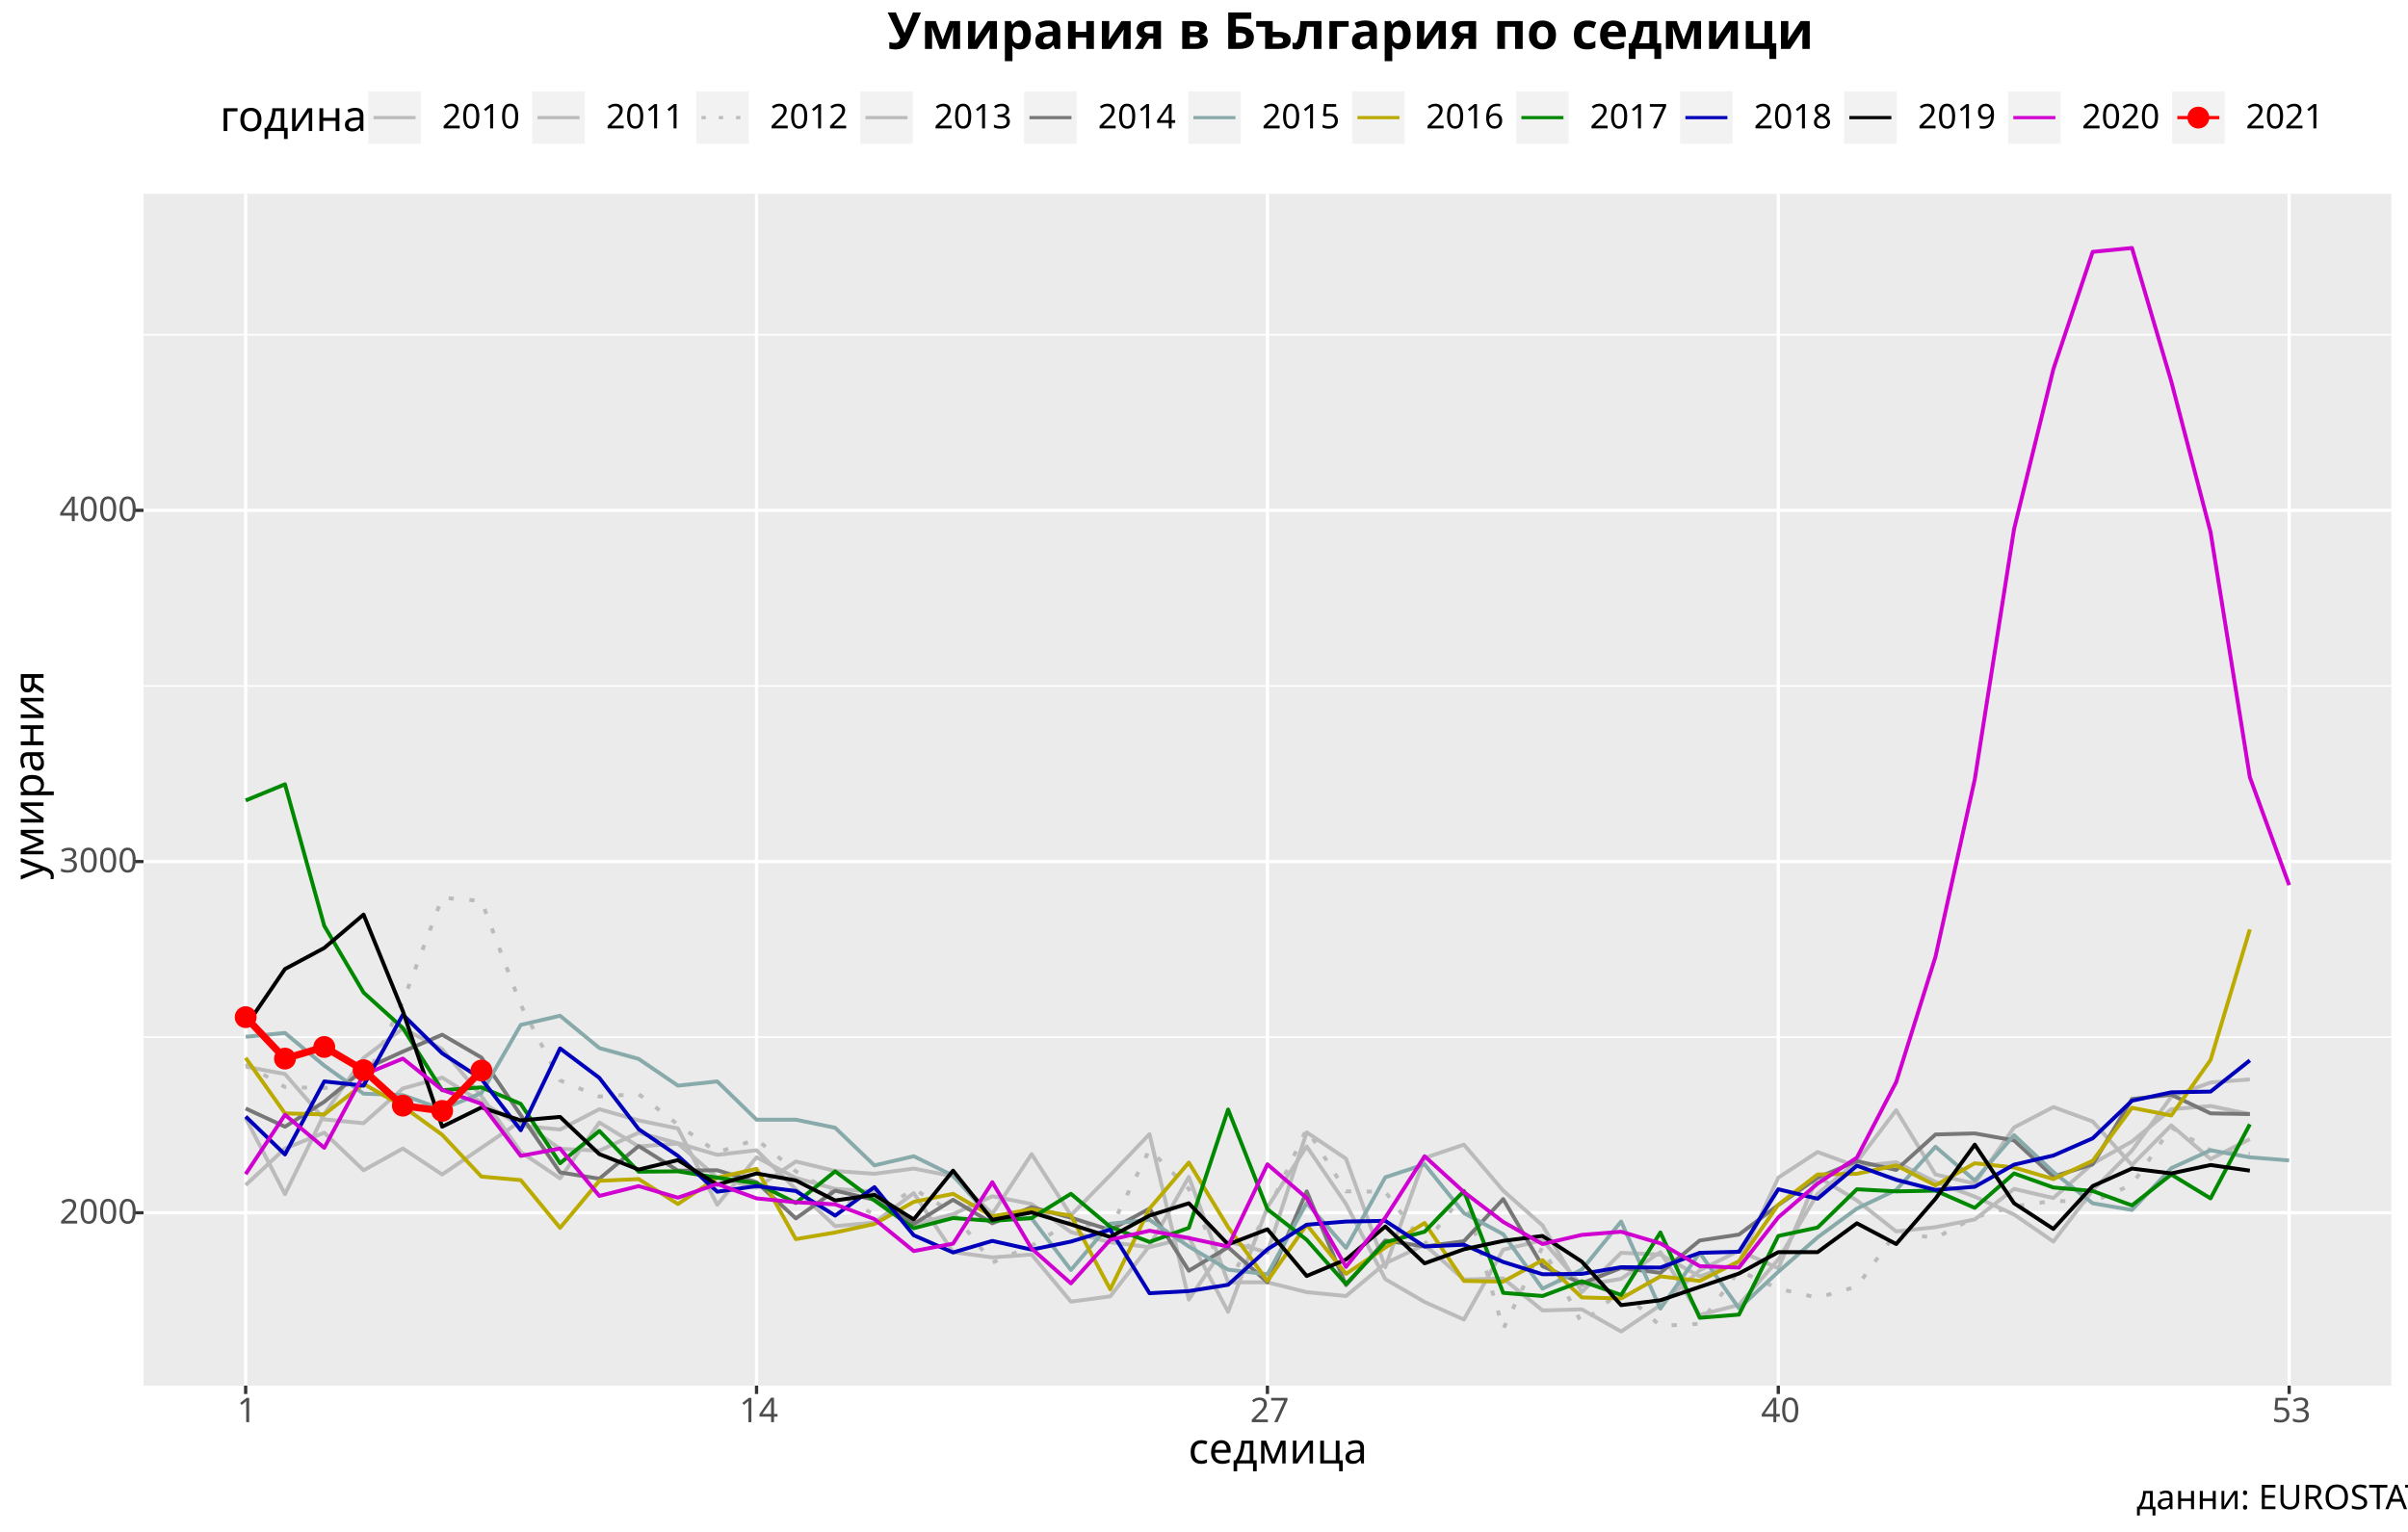
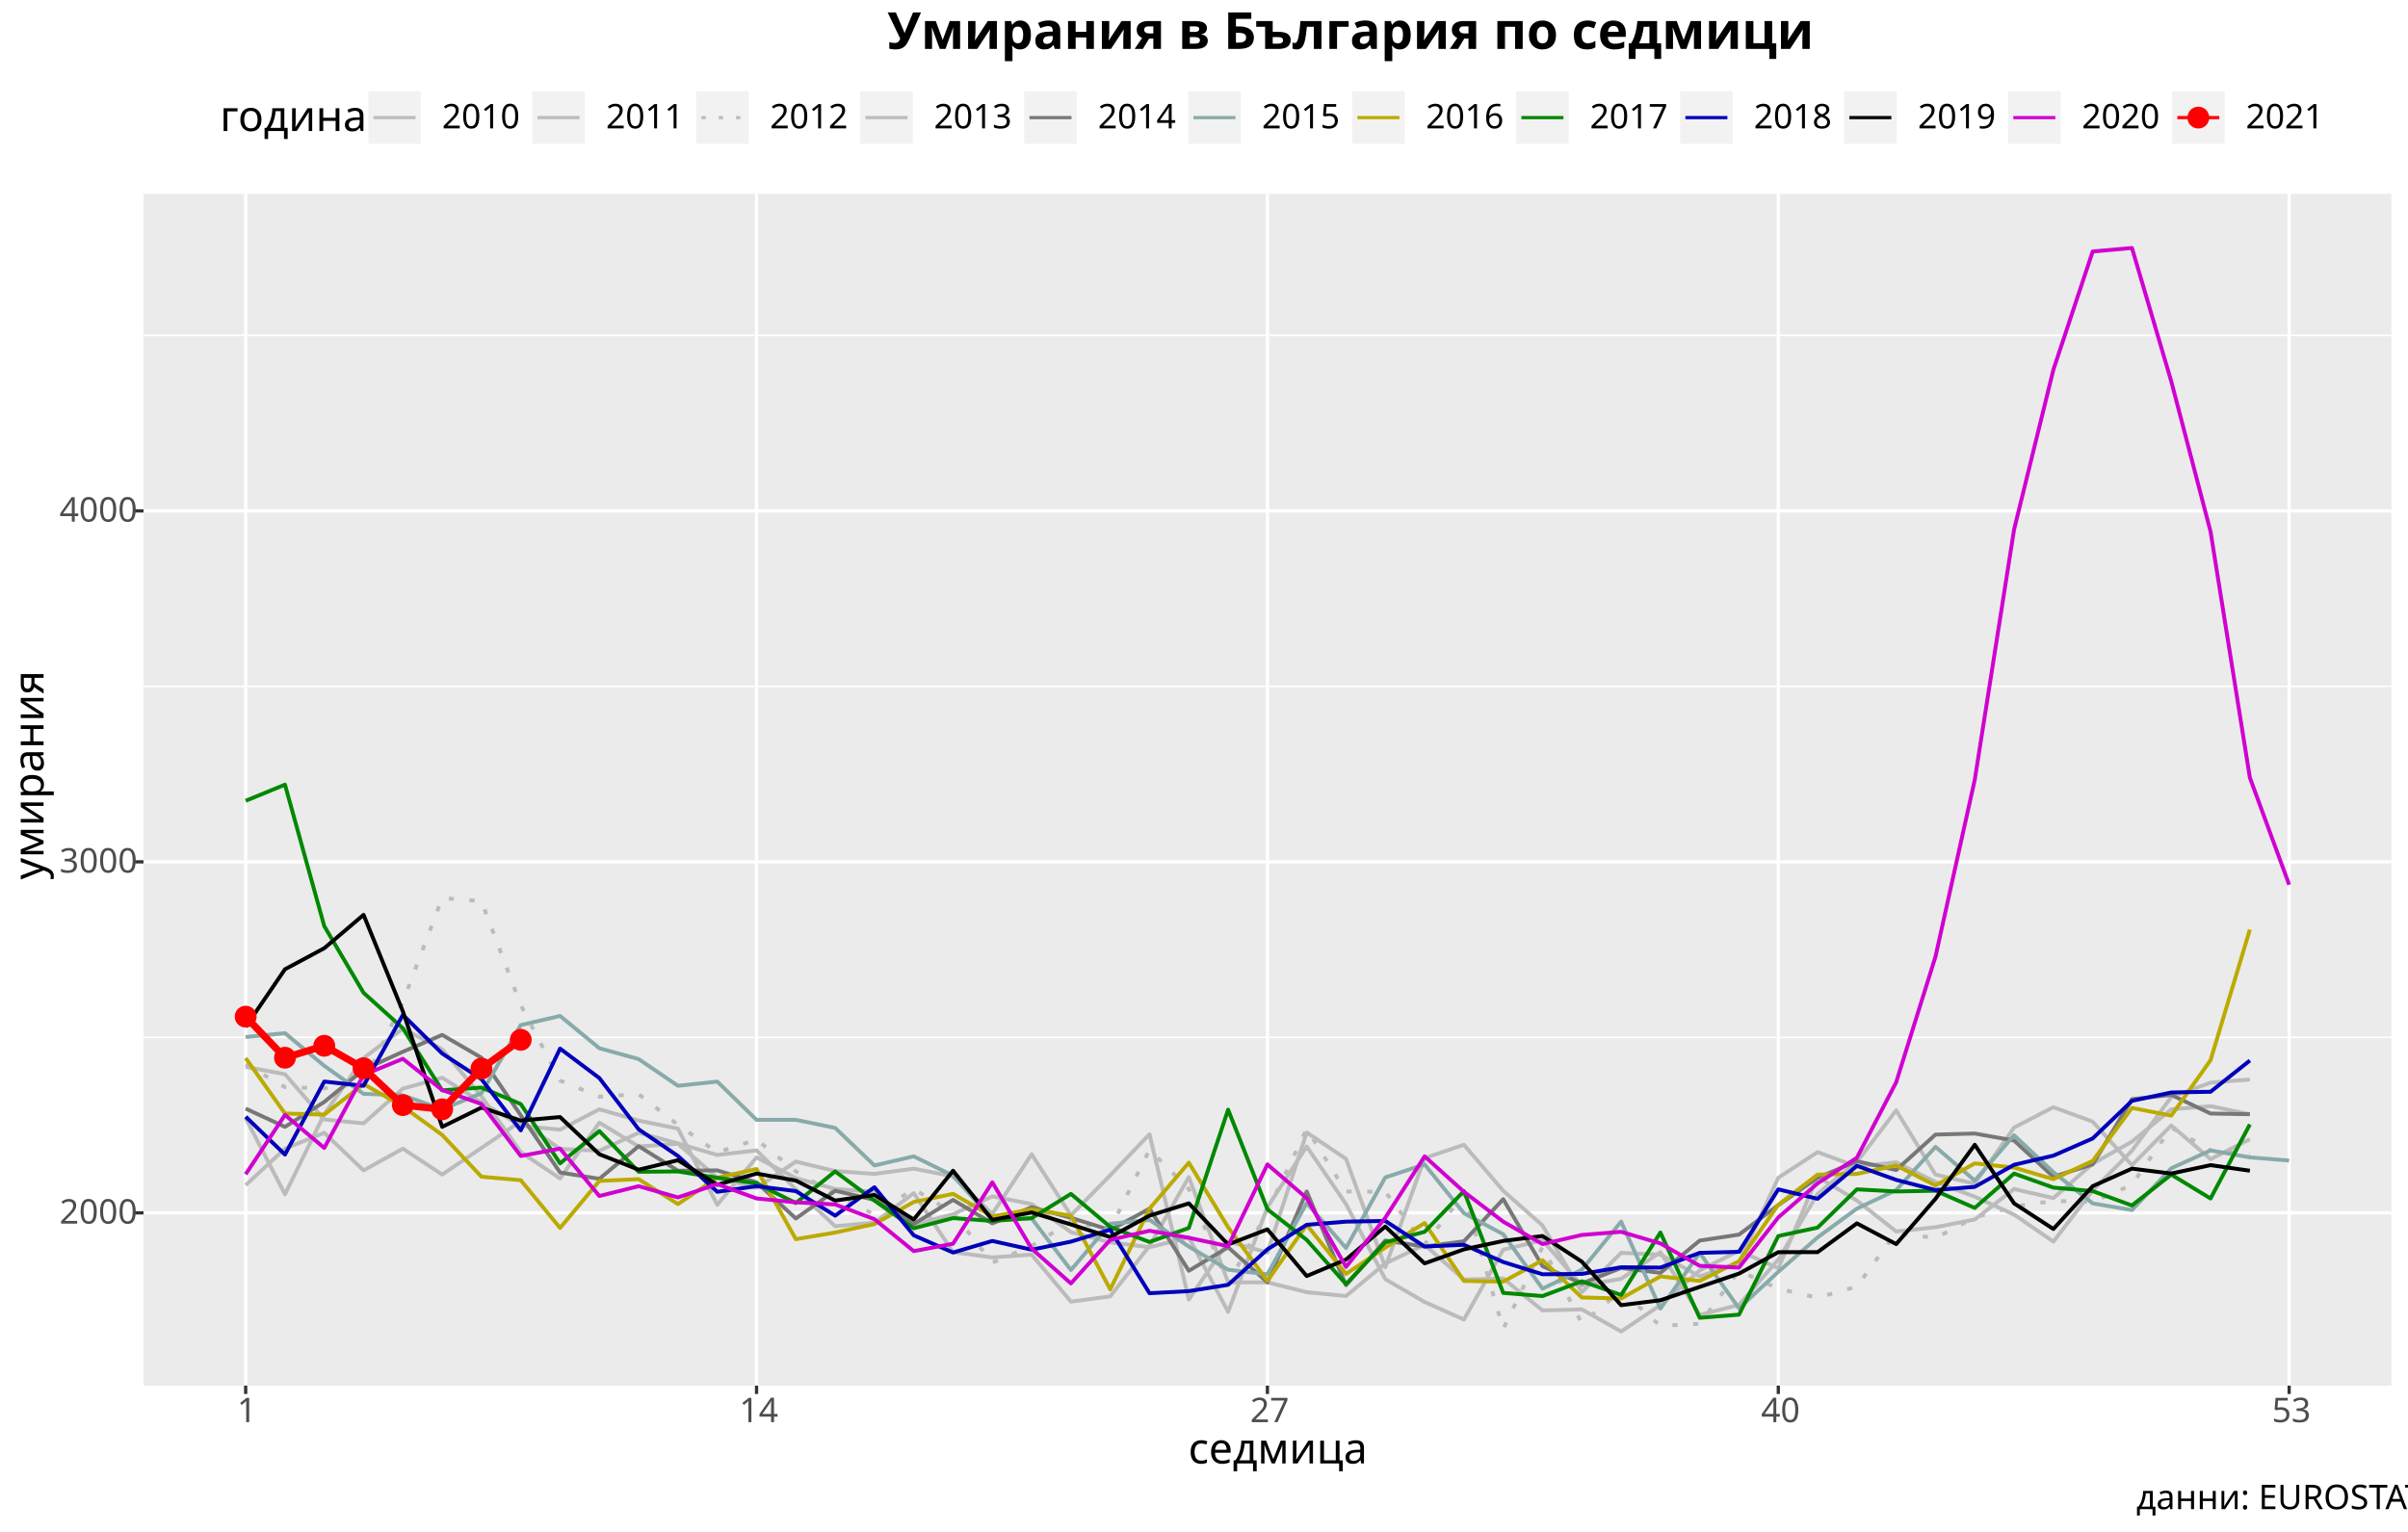
<svg xmlns="http://www.w3.org/2000/svg" viewBox="0 0 792.00 504.00">
  <defs>
    <style type="text/css">
    line, polyline, polygon, path, rect, circle {
      fill: none;
      stroke: #000000;
      stroke-linecap: round;
      stroke-linejoin: round;
      stroke-miterlimit: 10.00;
    }
  </style>
  </defs>
  <rect width="100%" height="100%" style="stroke: none; fill: #FFFFFF;" />
  <rect x="0.00" y="0.00" width="792.00" height="504.00" style="stroke-width: 1.07; stroke: #FFFFFF; fill: #FFFFFF;" />
  <defs>
    <clipPath id="cpNDcuMjB8Nzg2LjUyfDQ1NS44OHw2My43Nw==">
      <rect x="47.20" y="63.77" width="739.32" height="392.12" />
    </clipPath>
  </defs>
  <rect x="47.20" y="63.77" width="739.32" height="392.12" style="stroke-width: 1.07; stroke: none; fill: #EBEBEB;" clip-path="url(#cpNDcuMjB8Nzg2LjUyfDQ1NS44OHw2My43Nw==)" />
-   <polyline points="47.20,341.23 786.52,341.23 " style="stroke-width: 0.53; stroke: #FFFFFF; stroke-linecap: butt;" clip-path="url(#cpNDcuMjB8Nzg2LjUyfDQ1NS44OHw2My43Nw==)" />
-   <polyline points="47.20,225.68 786.52,225.68 " style="stroke-width: 0.53; stroke: #FFFFFF; stroke-linecap: butt;" clip-path="url(#cpNDcuMjB8Nzg2LjUyfDQ1NS44OHw2My43Nw==)" />
-   <polyline points="47.20,110.13 786.52,110.13 " style="stroke-width: 0.53; stroke: #FFFFFF; stroke-linecap: butt;" clip-path="url(#cpNDcuMjB8Nzg2LjUyfDQ1NS44OHw2My43Nw==)" />
-   <polyline points="47.20,399.00 786.52,399.00 " style="stroke-width: 1.07; stroke: #FFFFFF; stroke-linecap: butt;" clip-path="url(#cpNDcuMjB8Nzg2LjUyfDQ1NS44OHw2My43Nw==)" />
-   <polyline points="47.20,283.45 786.52,283.45 " style="stroke-width: 1.07; stroke: #FFFFFF; stroke-linecap: butt;" clip-path="url(#cpNDcuMjB8Nzg2LjUyfDQ1NS44OHw2My43Nw==)" />
-   <polyline points="47.20,167.90 786.52,167.90 " style="stroke-width: 1.07; stroke: #FFFFFF; stroke-linecap: butt;" clip-path="url(#cpNDcuMjB8Nzg2LjUyfDQ1NS44OHw2My43Nw==)" />
+   <polyline points="47.20,341.29 786.52,341.29 " style="stroke-width: 0.53; stroke: #FFFFFF; stroke-linecap: butt;" clip-path="url(#cpNDcuMjB8Nzg2LjUyfDQ1NS44OHw2My43Nw==)" />
+   <polyline points="47.20,225.82 786.52,225.82 " style="stroke-width: 0.53; stroke: #FFFFFF; stroke-linecap: butt;" clip-path="url(#cpNDcuMjB8Nzg2LjUyfDQ1NS44OHw2My43Nw==)" />
+   <polyline points="47.20,110.34 786.52,110.34 " style="stroke-width: 0.53; stroke: #FFFFFF; stroke-linecap: butt;" clip-path="url(#cpNDcuMjB8Nzg2LjUyfDQ1NS44OHw2My43Nw==)" />
+   <polyline points="47.20,399.03 786.52,399.03 " style="stroke-width: 1.07; stroke: #FFFFFF; stroke-linecap: butt;" clip-path="url(#cpNDcuMjB8Nzg2LjUyfDQ1NS44OHw2My43Nw==)" />
+   <polyline points="47.20,283.55 786.52,283.55 " style="stroke-width: 1.07; stroke: #FFFFFF; stroke-linecap: butt;" clip-path="url(#cpNDcuMjB8Nzg2LjUyfDQ1NS44OHw2My43Nw==)" />
+   <polyline points="47.20,168.08 786.52,168.08 " style="stroke-width: 1.07; stroke: #FFFFFF; stroke-linecap: butt;" clip-path="url(#cpNDcuMjB8Nzg2LjUyfDQ1NS44OHw2My43Nw==)" />
  <polyline points="80.80,455.88 80.80,63.77 " style="stroke-width: 1.07; stroke: #FFFFFF; stroke-linecap: butt;" clip-path="url(#cpNDcuMjB8Nzg2LjUyfDQ1NS44OHw2My43Nw==)" />
  <polyline points="248.83,455.88 248.83,63.77 " style="stroke-width: 1.07; stroke: #FFFFFF; stroke-linecap: butt;" clip-path="url(#cpNDcuMjB8Nzg2LjUyfDQ1NS44OHw2My43Nw==)" />
  <polyline points="416.86,455.88 416.86,63.77 " style="stroke-width: 1.07; stroke: #FFFFFF; stroke-linecap: butt;" clip-path="url(#cpNDcuMjB8Nzg2LjUyfDQ1NS44OHw2My43Nw==)" />
  <polyline points="584.89,455.88 584.89,63.77 " style="stroke-width: 1.07; stroke: #FFFFFF; stroke-linecap: butt;" clip-path="url(#cpNDcuMjB8Nzg2LjUyfDQ1NS44OHw2My43Nw==)" />
  <polyline points="752.91,455.88 752.91,63.77 " style="stroke-width: 1.07; stroke: #FFFFFF; stroke-linecap: butt;" clip-path="url(#cpNDcuMjB8Nzg2LjUyfDQ1NS44OHw2My43Nw==)" />
-   <polyline points="80.80,367.81 93.73,392.88 106.65,366.53 119.58,348.05 132.50,338.34 145.43,345.16 158.35,360.64 171.28,379.01 184.21,387.68 197.13,369.31 210.06,377.17 222.98,376.24 235.91,387.45 248.83,390.80 261.76,382.13 274.68,385.25 287.61,386.18 300.53,384.45 313.46,386.99 326.38,399.35 339.31,379.71 352.23,399.81 365.16,386.64 378.08,373.12 391.01,427.55 403.93,408.48 416.86,412.06 429.78,372.54 442.71,381.21 455.63,416.91 468.56,380.98 481.49,376.59 494.41,391.72 507.34,403.16 520.26,425.12 533.19,412.18 546.11,412.75 559.04,419.92 571.96,415.41 584.89,387.45 597.81,379.01 610.74,383.75 623.66,382.37 636.59,388.84 649.51,393.69 662.44,399.58 675.36,408.48 688.29,391.61 701.21,378.55 714.14,360.87 727.06,356.14 739.99,355.10 " style="stroke-width: 1.28; stroke: #BBBBBB; stroke-linecap: butt;" clip-path="url(#cpNDcuMjB8Nzg2LjUyfDQ1NS44OHw2My43Nw==)" />
-   <polyline points="80.80,350.94 93.73,353.36 106.65,368.27 119.58,369.54 132.50,358.10 145.43,354.52 158.35,362.61 171.28,370.35 184.21,371.62 197.13,364.92 210.06,368.61 222.98,371.27 235.91,396.35 248.83,380.75 261.76,387.56 274.68,391.15 287.61,392.07 300.53,402.82 313.46,399.47 326.38,393.57 339.31,396.12 352.23,405.36 365.16,408.71 378.08,410.33 391.01,407.09 403.93,431.59 416.86,397.16 429.78,377.17 442.71,396.12 455.63,420.84 468.56,428.35 481.49,434.13 494.41,411.14 507.34,408.02 520.26,422.92 533.19,420.73 546.11,411.95 559.04,432.63 571.96,429.28 584.89,414.37 597.81,392.76 610.74,382.25 623.66,365.26 636.59,386.41 649.51,389.41 662.44,370.93 675.36,364.22 688.29,368.96 701.21,383.29 714.14,370.23 727.06,381.33 739.99,374.74 " style="stroke-width: 1.28; stroke: #BBBBBB; stroke-linecap: butt;" clip-path="url(#cpNDcuMjB8Nzg2LjUyfDQ1NS44OHw2My43Nw==)" />
-   <polyline points="80.80,350.13 93.73,357.64 106.65,357.98 119.58,356.25 132.50,329.56 145.43,295.36 158.35,296.40 171.28,330.60 184.21,355.44 197.13,360.76 210.06,359.95 222.98,370.00 235.91,379.13 248.83,374.85 261.76,385.37 274.68,392.88 287.61,399.58 300.53,391.15 313.46,399.00 326.38,415.41 339.31,409.87 352.23,401.89 365.16,404.32 378.08,378.21 391.01,391.15 403.93,422.35 416.86,398.54 429.78,371.39 442.71,391.96 455.63,392.07 468.56,409.40 481.49,392.76 494.41,437.25 507.34,410.21 520.26,435.40 533.19,424.66 546.11,436.21 559.04,435.52 571.96,418.07 584.89,423.96 597.81,426.97 610.74,423.27 623.66,405.48 636.59,407.32 649.51,400.51 662.44,396.92 675.36,395.08 688.29,395.42 701.21,389.76 714.14,370.93 727.06,378.44 739.99,379.59 " style="stroke-width: 1.28; stroke: #BBBBBB; stroke-dasharray: 1.71,5.12; stroke-linecap: butt;" clip-path="url(#cpNDcuMjB8Nzg2LjUyfDQ1NS44OHw2My43Nw==)" />
-   <polyline points="80.80,389.88 93.73,377.86 106.65,372.66 119.58,385.02 132.50,377.86 145.43,386.41 158.35,377.63 171.28,368.85 184.21,377.97 197.13,378.55 210.06,372.66 222.98,376.13 235.91,379.94 248.83,378.44 261.76,391.26 274.68,403.40 287.61,402.24 300.53,392.53 313.46,411.95 326.38,413.68 339.31,412.75 352.23,428.24 365.16,426.51 378.08,409.87 391.01,387.22 403.93,421.88 416.86,421.88 429.78,425.12 442.71,426.39 455.63,415.64 468.56,409.52 481.49,420.96 494.41,420.61 507.34,431.13 520.26,430.78 533.19,438.06 546.11,429.39 559.04,417.95 571.96,411.48 584.89,417.26 597.81,387.10 610.74,394.96 623.66,405.13 636.59,403.74 649.51,401.20 662.44,391.15 675.36,394.15 688.29,382.83 701.21,375.55 714.14,364.92 727.06,363.88 739.99,366.53 " style="stroke-width: 1.28; stroke: #BBBBBB; stroke-linecap: butt;" clip-path="url(#cpNDcuMjB8Nzg2LjUyfDQ1NS44OHw2My43Nw==)" />
-   <polyline points="80.80,364.69 93.73,370.69 106.65,362.49 119.58,351.86 132.50,345.97 145.43,340.42 158.35,347.93 171.28,366.88 184.21,385.72 197.13,387.80 210.06,377.05 222.98,385.14 235.91,385.02 248.83,388.95 261.76,400.85 274.68,391.72 287.61,394.73 300.53,402.70 313.46,394.73 326.38,402.47 339.31,397.16 352.23,400.62 365.16,404.67 378.08,397.62 391.01,418.07 403.93,410.33 416.86,421.88 429.78,391.96 442.71,422.81 455.63,408.13 468.56,410.10 481.49,408.36 494.41,394.50 507.34,416.57 520.26,422.23 533.19,417.15 546.11,418.76 559.04,408.13 571.96,406.17 584.89,396.46 597.81,387.45 610.74,382.02 623.66,384.91 636.59,373.24 649.51,372.89 662.44,375.20 675.36,387.10 688.29,383.06 701.21,361.57 714.14,360.18 727.06,366.30 739.99,366.53 " style="stroke-width: 1.28; stroke: #777777; stroke-linecap: butt;" clip-path="url(#cpNDcuMjB8Nzg2LjUyfDQ1NS44OHw2My43Nw==)" />
-   <polyline points="80.80,341.11 93.73,339.84 106.65,350.59 119.58,359.83 132.50,360.30 145.43,364.92 158.35,359.60 171.28,337.19 184.21,334.18 197.13,344.81 210.06,348.39 222.98,357.18 235.91,355.79 248.83,368.38 261.76,368.38 274.68,371.04 287.61,383.41 300.53,380.40 313.46,386.76 326.38,401.20 339.31,400.85 352.23,417.84 365.16,402.59 378.08,401.32 391.01,410.10 403.93,417.72 416.86,419.23 429.78,395.77 442.71,410.56 455.63,387.33 468.56,383.06 481.49,399.12 494.41,406.05 507.34,423.96 520.26,417.72 533.19,401.89 546.11,430.55 559.04,412.18 571.96,430.43 584.89,418.42 597.81,407.09 610.74,397.62 623.66,391.49 636.59,377.28 649.51,388.37 662.44,373.47 675.36,385.60 688.29,395.88 701.21,398.08 714.14,384.33 727.06,378.44 739.99,380.75 752.91,381.79 " style="stroke-width: 1.28; stroke: #88AAAA; stroke-linecap: butt;" clip-path="url(#cpNDcuMjB8Nzg2LjUyfDQ1NS44OHw2My43Nw==)" />
-   <polyline points="80.80,348.05 93.73,366.30 106.65,366.65 119.58,356.60 132.50,363.99 145.43,373.35 158.35,387.10 171.28,388.26 184.21,403.97 197.13,388.49 210.06,387.91 222.98,396.12 235.91,387.45 248.83,384.56 261.76,407.67 274.68,405.48 287.61,402.70 300.53,395.42 313.46,392.76 326.38,400.16 339.31,397.85 352.23,399.93 365.16,424.19 378.08,397.62 391.01,382.48 403.93,403.74 416.86,421.42 429.78,402.93 442.71,419.11 455.63,410.44 468.56,402.36 481.49,421.42 494.41,421.65 507.34,414.60 520.26,426.85 533.19,427.20 546.11,419.92 559.04,421.42 571.96,414.95 584.89,396.35 597.81,386.41 610.74,386.18 623.66,383.41 636.59,389.99 649.51,382.71 662.44,384.10 675.36,387.91 688.29,381.90 701.21,364.46 714.14,367.00 727.06,348.74 739.99,305.76 " style="stroke-width: 1.28; stroke: #BBAA00; stroke-linecap: butt;" clip-path="url(#cpNDcuMjB8Nzg2LjUyfDQ1NS44OHw2My43Nw==)" />
-   <polyline points="80.80,263.35 93.73,258.03 106.65,304.60 119.58,326.55 132.50,338.23 145.43,358.68 158.35,357.75 171.28,363.18 184.21,382.71 197.13,372.08 210.06,385.49 222.98,385.37 235.91,387.45 248.83,389.30 261.76,395.77 274.68,385.37 287.61,394.96 300.53,404.09 313.46,400.74 326.38,401.66 339.31,400.74 352.23,392.76 365.16,403.63 378.08,408.60 391.01,403.97 403.93,365.03 416.86,397.85 429.78,407.90 442.71,422.46 455.63,408.71 468.56,405.24 481.49,391.84 494.41,425.35 507.34,426.39 520.26,421.54 533.19,426.04 546.11,405.48 559.04,433.55 571.96,432.51 584.89,406.63 597.81,403.86 610.74,391.26 623.66,391.96 636.59,391.72 649.51,397.39 662.44,386.06 675.36,390.68 688.29,391.84 701.21,396.58 714.14,386.41 727.06,394.27 739.99,369.89 " style="stroke-width: 1.28; stroke: #008800; stroke-linecap: butt;" clip-path="url(#cpNDcuMjB8Nzg2LjUyfDQ1NS44OHw2My43Nw==)" />
-   <polyline points="80.80,367.34 93.73,379.82 106.65,355.79 119.58,357.18 132.50,333.83 145.43,346.54 158.35,354.98 171.28,371.85 184.21,344.93 197.13,354.63 210.06,371.50 222.98,380.29 235.91,392.07 248.83,390.22 261.76,391.84 274.68,399.93 287.61,390.57 300.53,406.40 313.46,412.06 326.38,408.25 339.31,411.14 352.23,408.48 365.16,404.55 378.08,425.47 391.01,424.77 403.93,422.69 416.86,411.02 429.78,402.93 442.71,401.89 455.63,401.66 468.56,410.10 481.49,409.52 494.41,415.18 507.34,419.23 520.26,419.11 533.19,416.91 546.11,417.03 559.04,412.18 571.96,411.83 584.89,391.26 597.81,394.38 610.74,383.52 623.66,388.14 636.59,391.49 649.51,390.45 662.44,383.17 675.36,380.17 688.29,374.51 701.21,362.14 714.14,359.37 727.06,359.14 739.99,348.86 " style="stroke-width: 1.28; stroke: #0000BB; stroke-linecap: butt;" clip-path="url(#cpNDcuMjB8Nzg2LjUyfDQ1NS44OHw2My43Nw==)" />
-   <polyline points="80.80,337.76 93.73,318.81 106.65,311.88 119.58,300.90 132.50,332.68 145.43,370.69 158.35,364.34 171.28,368.61 184.21,367.46 197.13,379.71 210.06,384.79 222.98,381.67 235.91,389.76 248.83,386.06 261.76,388.37 274.68,394.96 287.61,393.11 300.53,401.20 313.46,385.14 326.38,401.32 339.31,398.89 352.23,402.82 365.16,406.98 378.08,399.93 391.01,395.88 403.93,409.40 416.86,404.44 429.78,419.80 442.71,414.37 455.63,403.51 468.56,415.64 481.49,411.02 494.41,408.25 507.34,406.63 520.26,415.07 533.19,429.39 546.11,427.78 559.04,423.39 571.96,418.99 584.89,411.95 597.81,411.95 610.74,402.47 623.66,409.29 636.59,394.38 649.51,376.59 662.44,395.88 675.36,404.32 688.29,390.22 701.21,384.45 714.14,386.06 727.06,383.29 739.99,385.14 " style="stroke-width: 1.28; stroke-linecap: butt;" clip-path="url(#cpNDcuMjB8Nzg2LjUyfDQ1NS44OHw2My43Nw==)" />
-   <polyline points="80.80,386.29 93.73,366.77 106.65,377.63 119.58,353.59 132.50,348.28 145.43,358.56 158.35,363.18 171.28,380.29 184.21,377.86 197.13,393.46 210.06,390.22 222.98,394.04 235.91,389.53 248.83,394.27 261.76,395.54 274.68,396.23 287.61,401.08 300.53,411.60 313.46,409.17 326.38,388.95 339.31,410.79 352.23,422.23 365.16,407.90 378.08,404.90 391.01,407.32 403.93,410.10 416.86,383.06 429.78,394.15 442.71,416.80 455.63,400.62 468.56,380.40 481.49,392.19 494.41,402.01 507.34,409.29 520.26,406.28 533.19,405.24 546.11,409.06 559.04,416.57 571.96,417.03 584.89,400.51 597.81,389.41 610.74,380.86 623.66,356.02 636.59,314.77 649.51,256.42 662.44,174.03 675.36,121.45 688.29,82.86 701.21,81.59 714.14,125.50 727.06,175.07 739.99,255.72 752.91,291.20 " style="stroke-width: 1.28; stroke: #D000D0; stroke-linecap: butt;" clip-path="url(#cpNDcuMjB8Nzg2LjUyfDQ1NS44OHw2My43Nw==)" />
-   <polyline points="80.80,334.64 93.73,348.28 106.65,344.46 119.58,352.09 132.50,363.76 145.43,365.49 158.35,352.21 " style="stroke-width: 2.35; stroke: #FF0000; stroke-linecap: butt;" clip-path="url(#cpNDcuMjB8Nzg2LjUyfDQ1NS44OHw2My43Nw==)" />
-   <circle cx="80.80" cy="334.64" r="3.24" style="stroke-width: 0.71; stroke: #FF0000; fill: #FF0000;" clip-path="url(#cpNDcuMjB8Nzg2LjUyfDQ1NS44OHw2My43Nw==)" />
-   <circle cx="93.73" cy="348.28" r="3.24" style="stroke-width: 0.71; stroke: #FF0000; fill: #FF0000;" clip-path="url(#cpNDcuMjB8Nzg2LjUyfDQ1NS44OHw2My43Nw==)" />
-   <circle cx="106.65" cy="344.46" r="3.24" style="stroke-width: 0.71; stroke: #FF0000; fill: #FF0000;" clip-path="url(#cpNDcuMjB8Nzg2LjUyfDQ1NS44OHw2My43Nw==)" />
-   <circle cx="119.58" cy="352.09" r="3.24" style="stroke-width: 0.71; stroke: #FF0000; fill: #FF0000;" clip-path="url(#cpNDcuMjB8Nzg2LjUyfDQ1NS44OHw2My43Nw==)" />
-   <circle cx="132.50" cy="363.76" r="3.24" style="stroke-width: 0.71; stroke: #FF0000; fill: #FF0000;" clip-path="url(#cpNDcuMjB8Nzg2LjUyfDQ1NS44OHw2My43Nw==)" />
-   <circle cx="145.43" cy="365.49" r="3.24" style="stroke-width: 0.71; stroke: #FF0000; fill: #FF0000;" clip-path="url(#cpNDcuMjB8Nzg2LjUyfDQ1NS44OHw2My43Nw==)" />
-   <circle cx="158.35" cy="352.21" r="3.24" style="stroke-width: 0.71; stroke: #FF0000; fill: #FF0000;" clip-path="url(#cpNDcuMjB8Nzg2LjUyfDQ1NS44OHw2My43Nw==)" />
+   <polyline points="80.80,367.85 93.73,392.91 106.65,366.58 119.58,348.11 132.50,338.41 145.43,345.22 158.35,360.69 171.28,379.05 184.21,387.71 197.13,369.35 210.06,377.20 222.98,376.28 235.91,387.48 248.83,390.83 261.76,382.17 274.68,385.29 287.61,386.21 300.53,384.48 313.46,387.02 326.38,399.38 339.31,379.75 352.23,399.84 365.16,386.67 378.08,373.16 391.01,427.55 403.93,408.50 416.86,412.08 429.78,372.59 442.71,381.25 455.63,416.93 468.56,381.02 481.49,376.63 494.41,391.75 507.34,403.19 520.26,425.13 533.19,412.19 546.11,412.77 559.04,419.93 571.96,415.43 584.89,387.48 597.81,379.05 610.74,383.79 623.66,382.40 636.59,388.87 649.51,393.72 662.44,399.61 675.36,408.50 688.29,391.64 701.21,378.59 714.14,360.92 727.06,356.19 739.99,355.15 " style="stroke-width: 1.28; stroke: #BBBBBB; stroke-linecap: butt;" clip-path="url(#cpNDcuMjB8Nzg2LjUyfDQ1NS44OHw2My43Nw==)" />
+   <polyline points="80.80,350.99 93.73,353.42 106.65,368.31 119.58,369.58 132.50,358.15 145.43,354.57 158.35,362.66 171.28,370.39 184.21,371.66 197.13,364.96 210.06,368.66 222.98,371.32 235.91,396.37 248.83,380.78 261.76,387.60 274.68,391.18 287.61,392.10 300.53,402.84 313.46,399.49 326.38,393.60 339.31,396.14 352.23,405.38 365.16,408.73 378.08,410.35 391.01,407.11 403.93,431.59 416.86,397.18 429.78,377.20 442.71,396.14 455.63,420.85 468.56,428.36 481.49,434.13 494.41,411.15 507.34,408.04 520.26,422.93 533.19,420.74 546.11,411.96 559.04,432.63 571.96,429.28 584.89,414.39 597.81,392.79 610.74,382.29 623.66,365.31 636.59,386.44 649.51,389.45 662.44,370.97 675.36,364.27 688.29,369.01 701.21,383.33 714.14,370.28 727.06,381.36 739.99,374.78 " style="stroke-width: 1.28; stroke: #BBBBBB; stroke-linecap: butt;" clip-path="url(#cpNDcuMjB8Nzg2LjUyfDQ1NS44OHw2My43Nw==)" />
+   <polyline points="80.80,350.18 93.73,357.69 106.65,358.04 119.58,356.30 132.50,329.63 145.43,295.45 158.35,296.49 171.28,330.67 184.21,355.50 197.13,360.81 210.06,360.00 222.98,370.05 235.91,379.17 248.83,374.90 261.76,385.40 274.68,392.91 287.61,399.61 300.53,391.18 313.46,399.03 326.38,415.43 339.31,409.88 352.23,401.92 365.16,404.34 378.08,378.24 391.01,391.18 403.93,422.36 416.86,398.57 429.78,371.43 442.71,391.99 455.63,392.10 468.56,409.42 481.49,392.79 494.41,437.25 507.34,410.23 520.26,435.40 533.19,424.67 546.11,436.21 559.04,435.52 571.96,418.08 584.89,423.97 597.81,426.97 610.74,423.28 623.66,405.50 636.59,407.34 649.51,400.53 662.44,396.95 675.36,395.10 688.29,395.45 701.21,389.79 714.14,370.97 727.06,378.48 739.99,379.63 " style="stroke-width: 1.28; stroke: #BBBBBB; stroke-dasharray: 1.71,5.12; stroke-linecap: butt;" clip-path="url(#cpNDcuMjB8Nzg2LjUyfDQ1NS44OHw2My43Nw==)" />
+   <polyline points="80.80,389.91 93.73,377.90 106.65,372.70 119.58,385.06 132.50,377.90 145.43,386.44 158.35,377.67 171.28,368.89 184.21,378.01 197.13,378.59 210.06,372.70 222.98,376.17 235.91,379.98 248.83,378.48 261.76,391.29 274.68,403.42 287.61,402.26 300.53,392.56 313.46,411.96 326.38,413.69 339.31,412.77 352.23,428.24 365.16,426.51 378.08,409.88 391.01,387.25 403.93,421.89 416.86,421.89 429.78,425.13 442.71,426.40 455.63,415.66 468.56,409.54 481.49,420.97 494.41,420.62 507.34,431.13 520.26,430.79 533.19,438.06 546.11,429.40 559.04,417.97 571.96,411.50 584.89,417.27 597.81,387.14 610.74,394.99 623.66,405.15 636.59,403.76 649.51,401.22 662.44,391.18 675.36,394.18 688.29,382.86 701.21,375.59 714.14,364.96 727.06,363.93 739.99,366.58 " style="stroke-width: 1.28; stroke: #BBBBBB; stroke-linecap: butt;" clip-path="url(#cpNDcuMjB8Nzg2LjUyfDQ1NS44OHw2My43Nw==)" />
+   <polyline points="80.80,364.73 93.73,370.74 106.65,362.54 119.58,351.92 132.50,346.03 145.43,340.48 158.35,347.99 171.28,366.93 184.21,385.75 197.13,387.83 210.06,377.09 222.98,385.17 235.91,385.06 248.83,388.98 261.76,400.88 274.68,391.75 287.61,394.76 300.53,402.72 313.46,394.76 326.38,402.49 339.31,397.18 352.23,400.65 365.16,404.69 378.08,397.64 391.01,418.08 403.93,410.35 416.86,421.89 429.78,391.99 442.71,422.82 455.63,408.15 468.56,410.12 481.49,408.38 494.41,394.53 507.34,416.58 520.26,422.24 533.19,417.16 546.11,418.78 559.04,408.15 571.96,406.19 584.89,396.49 597.81,387.48 610.74,382.05 623.66,384.94 636.59,373.28 649.51,372.93 662.44,375.24 675.36,387.14 688.29,383.09 701.21,361.62 714.14,360.23 727.06,366.35 739.99,366.58 " style="stroke-width: 1.28; stroke: #777777; stroke-linecap: butt;" clip-path="url(#cpNDcuMjB8Nzg2LjUyfDQ1NS44OHw2My43Nw==)" />
+   <polyline points="80.80,341.18 93.73,339.91 106.65,350.65 119.58,359.88 132.50,360.35 145.43,364.96 158.35,359.65 171.28,337.25 184.21,334.25 197.13,344.87 210.06,348.45 222.98,357.23 235.91,355.84 248.83,368.43 261.76,368.43 274.68,371.08 287.61,383.44 300.53,380.44 313.46,386.79 326.38,401.22 339.31,400.88 352.23,417.85 365.16,402.61 378.08,401.34 391.01,410.12 403.93,417.74 416.86,419.24 429.78,395.80 442.71,410.58 455.63,387.37 468.56,383.09 481.49,399.15 494.41,406.07 507.34,423.97 520.26,417.74 533.19,401.92 546.11,430.55 559.04,412.19 571.96,430.44 584.89,418.43 597.81,407.11 610.74,397.64 623.66,391.52 636.59,377.32 649.51,388.41 662.44,373.51 675.36,385.63 688.29,395.91 701.21,398.11 714.14,384.36 727.06,378.48 739.99,380.78 752.91,381.82 " style="stroke-width: 1.28; stroke: #88AAAA; stroke-linecap: butt;" clip-path="url(#cpNDcuMjB8Nzg2LjUyfDQ1NS44OHw2My43Nw==)" />
+   <polyline points="80.80,348.11 93.73,366.35 106.65,366.70 119.58,356.65 132.50,364.04 145.43,373.39 158.35,387.14 171.28,388.29 184.21,404.00 197.13,388.52 210.06,387.94 222.98,396.14 235.91,387.48 248.83,384.60 261.76,407.69 274.68,405.50 287.61,402.72 300.53,395.45 313.46,392.79 326.38,400.18 339.31,397.87 352.23,399.95 365.16,424.20 378.08,397.64 391.01,382.52 403.93,403.76 416.86,421.43 429.78,402.96 442.71,419.12 455.63,410.46 468.56,402.38 481.49,421.43 494.41,421.66 507.34,414.62 520.26,426.86 533.19,427.21 546.11,419.93 559.04,421.43 571.96,414.97 584.89,396.37 597.81,386.44 610.74,386.21 623.66,383.44 636.59,390.02 649.51,382.75 662.44,384.13 675.36,387.94 688.29,381.94 701.21,364.50 714.14,367.04 727.06,348.80 739.99,305.84 " style="stroke-width: 1.28; stroke: #BBAA00; stroke-linecap: butt;" clip-path="url(#cpNDcuMjB8Nzg2LjUyfDQ1NS44OHw2My43Nw==)" />
+   <polyline points="80.80,263.46 93.73,258.15 106.65,304.69 119.58,326.63 132.50,338.29 145.43,358.73 158.35,357.81 171.28,363.23 184.21,382.75 197.13,372.12 210.06,385.52 222.98,385.40 235.91,387.48 248.83,389.33 261.76,395.80 274.68,385.40 287.61,394.99 300.53,404.11 313.46,400.76 326.38,401.69 339.31,400.76 352.23,392.79 365.16,403.65 378.08,408.61 391.01,404.00 403.93,365.08 416.86,397.87 429.78,407.92 442.71,422.47 455.63,408.73 468.56,405.27 481.49,391.87 494.41,425.36 507.34,426.40 520.26,421.55 533.19,426.05 546.11,405.50 559.04,433.56 571.96,432.52 584.89,406.65 597.81,403.88 610.74,391.29 623.66,391.99 636.59,391.75 649.51,397.41 662.44,386.10 675.36,390.72 688.29,391.87 701.21,396.60 714.14,386.44 727.06,394.30 739.99,369.93 " style="stroke-width: 1.28; stroke: #008800; stroke-linecap: butt;" clip-path="url(#cpNDcuMjB8Nzg2LjUyfDQ1NS44OHw2My43Nw==)" />
+   <polyline points="80.80,367.39 93.73,379.86 106.65,355.84 119.58,357.23 132.50,333.90 145.43,346.60 158.35,355.03 171.28,371.89 184.21,344.99 197.13,354.69 210.06,371.55 222.98,380.32 235.91,392.10 248.83,390.25 261.76,391.87 274.68,399.95 287.61,390.60 300.53,406.42 313.46,412.08 326.38,408.27 339.31,411.15 352.23,408.50 365.16,404.57 378.08,425.47 391.01,424.78 403.93,422.70 416.86,411.04 429.78,402.96 442.71,401.92 455.63,401.69 468.56,410.12 481.49,409.54 494.41,415.20 507.34,419.24 520.26,419.12 533.19,416.93 546.11,417.04 559.04,412.19 571.96,411.85 584.89,391.29 597.81,394.41 610.74,383.56 623.66,388.18 636.59,391.52 649.51,390.48 662.44,383.21 675.36,380.21 688.29,374.55 701.21,362.19 714.14,359.42 727.06,359.19 739.99,348.91 " style="stroke-width: 1.28; stroke: #0000BB; stroke-linecap: butt;" clip-path="url(#cpNDcuMjB8Nzg2LjUyfDQ1NS44OHw2My43Nw==)" />
+   <polyline points="80.80,337.83 93.73,318.89 106.65,311.96 119.58,300.99 132.50,332.75 145.43,370.74 158.35,364.39 171.28,368.66 184.21,367.51 197.13,379.75 210.06,384.83 222.98,381.71 235.91,389.79 248.83,386.10 261.76,388.41 274.68,394.99 287.61,393.14 300.53,401.22 313.46,385.17 326.38,401.34 339.31,398.91 352.23,402.84 365.16,407.00 378.08,399.95 391.01,395.91 403.93,409.42 416.86,404.46 429.78,419.82 442.71,414.39 455.63,403.53 468.56,415.66 481.49,411.04 494.41,408.27 507.34,406.65 520.26,415.08 533.19,429.40 546.11,427.78 559.04,423.39 571.96,419.01 584.89,411.96 597.81,411.96 610.74,402.49 623.66,409.31 636.59,394.41 649.51,376.63 662.44,395.91 675.36,404.34 688.29,390.25 701.21,384.48 714.14,386.10 727.06,383.33 739.99,385.17 " style="stroke-width: 1.28; stroke-linecap: butt;" clip-path="url(#cpNDcuMjB8Nzg2LjUyfDQ1NS44OHw2My43Nw==)" />
+   <polyline points="80.80,386.33 93.73,366.81 106.65,377.67 119.58,353.65 132.50,348.34 145.43,358.61 158.35,363.23 171.28,380.32 184.21,377.90 197.13,393.49 210.06,390.25 222.98,393.95 235.91,389.56 248.83,394.30 261.76,395.57 274.68,396.26 287.61,401.11 300.53,411.62 313.46,409.19 326.38,388.98 339.31,410.81 352.23,422.24 365.16,407.92 378.08,404.92 391.01,407.23 403.93,410.00 416.86,383.09 429.78,394.18 442.71,416.81 455.63,400.65 468.56,380.44 481.49,392.10 494.41,401.92 507.34,409.31 520.26,406.30 533.19,405.27 546.11,409.08 559.04,416.47 571.96,417.04 584.89,400.53 597.81,389.33 610.74,380.90 623.66,356.07 636.59,314.73 649.51,256.53 662.44,174.20 675.36,121.66 688.29,82.74 701.21,81.59 714.14,125.47 727.06,174.89 739.99,255.84 752.91,291.06 " style="stroke-width: 1.28; stroke: #D000D0; stroke-linecap: butt;" clip-path="url(#cpNDcuMjB8Nzg2LjUyfDQ1NS44OHw2My43Nw==)" />
+   <polyline points="80.80,334.48 93.73,347.99 106.65,344.06 119.58,351.45 132.50,363.58 145.43,364.96 158.35,351.57 171.28,342.10 " style="stroke-width: 2.35; stroke: #FF0000; stroke-linecap: butt;" clip-path="url(#cpNDcuMjB8Nzg2LjUyfDQ1NS44OHw2My43Nw==)" />
+   <circle cx="80.80" cy="334.48" r="3.24" style="stroke-width: 0.71; stroke: #FF0000; fill: #FF0000;" clip-path="url(#cpNDcuMjB8Nzg2LjUyfDQ1NS44OHw2My43Nw==)" />
+   <circle cx="93.73" cy="347.99" r="3.24" style="stroke-width: 0.71; stroke: #FF0000; fill: #FF0000;" clip-path="url(#cpNDcuMjB8Nzg2LjUyfDQ1NS44OHw2My43Nw==)" />
+   <circle cx="106.65" cy="344.06" r="3.24" style="stroke-width: 0.71; stroke: #FF0000; fill: #FF0000;" clip-path="url(#cpNDcuMjB8Nzg2LjUyfDQ1NS44OHw2My43Nw==)" />
+   <circle cx="119.58" cy="351.45" r="3.24" style="stroke-width: 0.71; stroke: #FF0000; fill: #FF0000;" clip-path="url(#cpNDcuMjB8Nzg2LjUyfDQ1NS44OHw2My43Nw==)" />
+   <circle cx="132.50" cy="363.58" r="3.24" style="stroke-width: 0.71; stroke: #FF0000; fill: #FF0000;" clip-path="url(#cpNDcuMjB8Nzg2LjUyfDQ1NS44OHw2My43Nw==)" />
+   <circle cx="145.43" cy="364.96" r="3.24" style="stroke-width: 0.71; stroke: #FF0000; fill: #FF0000;" clip-path="url(#cpNDcuMjB8Nzg2LjUyfDQ1NS44OHw2My43Nw==)" />
+   <circle cx="158.35" cy="351.57" r="3.24" style="stroke-width: 0.71; stroke: #FF0000; fill: #FF0000;" clip-path="url(#cpNDcuMjB8Nzg2LjUyfDQ1NS44OHw2My43Nw==)" />
+   <circle cx="171.28" cy="342.10" r="3.24" style="stroke-width: 0.71; stroke: #FF0000; fill: #FF0000;" clip-path="url(#cpNDcuMjB8Nzg2LjUyfDQ1NS44OHw2My43Nw==)" />
  <defs>
    <clipPath id="cpMC4wMHw3OTIuMDB8NTA0LjAwfDAuMDA=">
      <rect x="0.00" y="0.00" width="792.00" height="504.00" />
    </clipPath>
  </defs>
  <g clip-path="url(#cpMC4wMHw3OTIuMDB8NTA0LjAwfDAuMDA=)">
-     <text x="19.56" y="402.54" style="font-size: 11.20px; fill: #4D4D4D; font-family: Calibri;" textLength="22.71px" lengthAdjust="spacingAndGlyphs">2000</text>
+     <text x="19.56" y="402.57" style="font-size: 11.20px; fill: #4D4D4D; font-family: Calibri;" textLength="22.71px" lengthAdjust="spacingAndGlyphs">2000</text>
  </g>
  <g clip-path="url(#cpMC4wMHw3OTIuMDB8NTA0LjAwfDAuMDA=)">
-     <text x="19.56" y="286.99" style="font-size: 11.20px; fill: #4D4D4D; font-family: Calibri;" textLength="22.71px" lengthAdjust="spacingAndGlyphs">3000</text>
+     <text x="19.56" y="287.09" style="font-size: 11.20px; fill: #4D4D4D; font-family: Calibri;" textLength="22.71px" lengthAdjust="spacingAndGlyphs">3000</text>
  </g>
  <g clip-path="url(#cpMC4wMHw3OTIuMDB8NTA0LjAwfDAuMDA=)">
-     <text x="19.56" y="171.44" style="font-size: 11.20px; fill: #4D4D4D; font-family: Calibri;" textLength="22.71px" lengthAdjust="spacingAndGlyphs">4000</text>
+     <text x="19.56" y="171.62" style="font-size: 11.20px; fill: #4D4D4D; font-family: Calibri;" textLength="22.71px" lengthAdjust="spacingAndGlyphs">4000</text>
  </g>
-   <polyline points="44.46,399.00 47.20,399.00 " style="stroke-width: 1.07; stroke: #333333; stroke-linecap: butt;" clip-path="url(#cpMC4wMHw3OTIuMDB8NTA0LjAwfDAuMDA=)" />
-   <polyline points="44.46,283.45 47.20,283.45 " style="stroke-width: 1.07; stroke: #333333; stroke-linecap: butt;" clip-path="url(#cpMC4wMHw3OTIuMDB8NTA0LjAwfDAuMDA=)" />
-   <polyline points="44.46,167.90 47.20,167.90 " style="stroke-width: 1.07; stroke: #333333; stroke-linecap: butt;" clip-path="url(#cpMC4wMHw3OTIuMDB8NTA0LjAwfDAuMDA=)" />
+   <polyline points="44.46,399.03 47.20,399.03 " style="stroke-width: 1.07; stroke: #333333; stroke-linecap: butt;" clip-path="url(#cpMC4wMHw3OTIuMDB8NTA0LjAwfDAuMDA=)" />
+   <polyline points="44.46,283.55 47.20,283.55 " style="stroke-width: 1.07; stroke: #333333; stroke-linecap: butt;" clip-path="url(#cpMC4wMHw3OTIuMDB8NTA0LjAwfDAuMDA=)" />
+   <polyline points="44.46,168.08 47.20,168.08 " style="stroke-width: 1.07; stroke: #333333; stroke-linecap: butt;" clip-path="url(#cpMC4wMHw3OTIuMDB8NTA0LjAwfDAuMDA=)" />
  <polyline points="80.80,458.62 80.80,455.88 " style="stroke-width: 1.07; stroke: #333333; stroke-linecap: butt;" clip-path="url(#cpMC4wMHw3OTIuMDB8NTA0LjAwfDAuMDA=)" />
  <polyline points="248.83,458.62 248.83,455.88 " style="stroke-width: 1.07; stroke: #333333; stroke-linecap: butt;" clip-path="url(#cpMC4wMHw3OTIuMDB8NTA0LjAwfDAuMDA=)" />
  <polyline points="416.86,458.62 416.86,455.88 " style="stroke-width: 1.07; stroke: #333333; stroke-linecap: butt;" clip-path="url(#cpMC4wMHw3OTIuMDB8NTA0LjAwfDAuMDA=)" />
  <polyline points="584.89,458.62 584.89,455.88 " style="stroke-width: 1.07; stroke: #333333; stroke-linecap: butt;" clip-path="url(#cpMC4wMHw3OTIuMDB8NTA0LjAwfDAuMDA=)" />
  <polyline points="752.91,458.62 752.91,455.88 " style="stroke-width: 1.07; stroke: #333333; stroke-linecap: butt;" clip-path="url(#cpMC4wMHw3OTIuMDB8NTA0LjAwfDAuMDA=)" />
  <g clip-path="url(#cpMC4wMHw3OTIuMDB8NTA0LjAwfDAuMDA=)">
    <text x="77.97" y="467.89" style="font-size: 11.20px; fill: #4D4D4D; font-family: Calibri;" textLength="5.68px" lengthAdjust="spacingAndGlyphs">1</text>
  </g>
  <g clip-path="url(#cpMC4wMHw3OTIuMDB8NTA0LjAwfDAuMDA=)">
    <text x="243.15" y="467.89" style="font-size: 11.20px; fill: #4D4D4D; font-family: Calibri;" textLength="11.35px" lengthAdjust="spacingAndGlyphs">14</text>
  </g>
  <g clip-path="url(#cpMC4wMHw3OTIuMDB8NTA0LjAwfDAuMDA=)">
    <text x="411.18" y="467.89" style="font-size: 11.20px; fill: #4D4D4D; font-family: Calibri;" textLength="11.35px" lengthAdjust="spacingAndGlyphs">27</text>
  </g>
  <g clip-path="url(#cpMC4wMHw3OTIuMDB8NTA0LjAwfDAuMDA=)">
    <text x="579.21" y="467.89" style="font-size: 11.20px; fill: #4D4D4D; font-family: Calibri;" textLength="11.35px" lengthAdjust="spacingAndGlyphs">40</text>
  </g>
  <g clip-path="url(#cpMC4wMHw3OTIuMDB8NTA0LjAwfDAuMDA=)">
    <text x="747.24" y="467.89" style="font-size: 11.20px; fill: #4D4D4D; font-family: Calibri;" textLength="11.35px" lengthAdjust="spacingAndGlyphs">53</text>
  </g>
  <g clip-path="url(#cpMC4wMHw3OTIuMDB8NTA0LjAwfDAuMDA=)">
    <text x="390.85" y="481.47" style="font-size: 14.00px; font-family: Calibri;" textLength="52.02px" lengthAdjust="spacingAndGlyphs">седмица</text>
  </g>
  <g clip-path="url(#cpMC4wMHw3OTIuMDB8NTA0LjAwfDAuMDA=)">
    <text transform="translate(14.33,289.39) rotate(-90)" style="font-size: 14.00px; font-family: Calibri;" textLength="59.12px" lengthAdjust="spacingAndGlyphs">умирания</text>
  </g>
  <rect x="66.88" y="24.57" width="699.96" height="28.24" style="stroke-width: 1.07; stroke: none; fill: #FFFFFF;" clip-path="url(#cpMC4wMHw3OTIuMDB8NTA0LjAwfDAuMDA=)" />
  <g clip-path="url(#cpMC4wMHw3OTIuMDB8NTA0LjAwfDAuMDA=)">
    <text x="72.36" y="43.11" style="font-size: 14.00px; font-family: Calibri;" textLength="41.79px" lengthAdjust="spacingAndGlyphs">година</text>
  </g>
  <rect x="121.13" y="30.05" width="17.28" height="17.28" style="stroke-width: 1.07; stroke: none; fill: #F2F2F2;" clip-path="url(#cpMC4wMHw3OTIuMDB8NTA0LjAwfDAuMDA=)" />
  <line x1="122.85" y1="38.69" x2="136.68" y2="38.69" style="stroke-width: 1.07; stroke: #BBBBBB; stroke-linecap: butt;" clip-path="url(#cpMC4wMHw3OTIuMDB8NTA0LjAwfDAuMDA=)" />
  <rect x="175.06" y="30.05" width="17.28" height="17.28" style="stroke-width: 1.07; stroke: none; fill: #F2F2F2;" clip-path="url(#cpMC4wMHw3OTIuMDB8NTA0LjAwfDAuMDA=)" />
  <line x1="176.79" y1="38.69" x2="190.61" y2="38.69" style="stroke-width: 1.07; stroke: #BBBBBB; stroke-linecap: butt;" clip-path="url(#cpMC4wMHw3OTIuMDB8NTA0LjAwfDAuMDA=)" />
  <rect x="228.99" y="30.05" width="17.28" height="17.28" style="stroke-width: 1.07; stroke: none; fill: #F2F2F2;" clip-path="url(#cpMC4wMHw3OTIuMDB8NTA0LjAwfDAuMDA=)" />
  <line x1="230.72" y1="38.69" x2="244.55" y2="38.69" style="stroke-width: 1.07; stroke: #BBBBBB; stroke-dasharray: 1.42,4.27; stroke-linecap: butt;" clip-path="url(#cpMC4wMHw3OTIuMDB8NTA0LjAwfDAuMDA=)" />
  <rect x="282.93" y="30.05" width="17.28" height="17.28" style="stroke-width: 1.07; stroke: none; fill: #F2F2F2;" clip-path="url(#cpMC4wMHw3OTIuMDB8NTA0LjAwfDAuMDA=)" />
  <line x1="284.66" y1="38.69" x2="298.48" y2="38.69" style="stroke-width: 1.07; stroke: #BBBBBB; stroke-linecap: butt;" clip-path="url(#cpMC4wMHw3OTIuMDB8NTA0LjAwfDAuMDA=)" />
  <rect x="336.86" y="30.05" width="17.28" height="17.28" style="stroke-width: 1.07; stroke: none; fill: #F2F2F2;" clip-path="url(#cpMC4wMHw3OTIuMDB8NTA0LjAwfDAuMDA=)" />
  <line x1="338.59" y1="38.69" x2="352.41" y2="38.69" style="stroke-width: 1.07; stroke: #777777; stroke-linecap: butt;" clip-path="url(#cpMC4wMHw3OTIuMDB8NTA0LjAwfDAuMDA=)" />
  <rect x="390.80" y="30.05" width="17.28" height="17.28" style="stroke-width: 1.07; stroke: none; fill: #F2F2F2;" clip-path="url(#cpMC4wMHw3OTIuMDB8NTA0LjAwfDAuMDA=)" />
  <line x1="392.52" y1="38.69" x2="406.35" y2="38.69" style="stroke-width: 1.07; stroke: #88AAAA; stroke-linecap: butt;" clip-path="url(#cpMC4wMHw3OTIuMDB8NTA0LjAwfDAuMDA=)" />
  <rect x="444.73" y="30.05" width="17.28" height="17.28" style="stroke-width: 1.07; stroke: none; fill: #F2F2F2;" clip-path="url(#cpMC4wMHw3OTIuMDB8NTA0LjAwfDAuMDA=)" />
  <line x1="446.46" y1="38.69" x2="460.28" y2="38.69" style="stroke-width: 1.07; stroke: #BBAA00; stroke-linecap: butt;" clip-path="url(#cpMC4wMHw3OTIuMDB8NTA0LjAwfDAuMDA=)" />
  <rect x="498.66" y="30.05" width="17.28" height="17.28" style="stroke-width: 1.07; stroke: none; fill: #F2F2F2;" clip-path="url(#cpMC4wMHw3OTIuMDB8NTA0LjAwfDAuMDA=)" />
  <line x1="500.39" y1="38.69" x2="514.22" y2="38.69" style="stroke-width: 1.07; stroke: #008800; stroke-linecap: butt;" clip-path="url(#cpMC4wMHw3OTIuMDB8NTA0LjAwfDAuMDA=)" />
  <rect x="552.60" y="30.05" width="17.28" height="17.28" style="stroke-width: 1.07; stroke: none; fill: #F2F2F2;" clip-path="url(#cpMC4wMHw3OTIuMDB8NTA0LjAwfDAuMDA=)" />
  <line x1="554.33" y1="38.69" x2="568.15" y2="38.69" style="stroke-width: 1.07; stroke: #0000BB; stroke-linecap: butt;" clip-path="url(#cpMC4wMHw3OTIuMDB8NTA0LjAwfDAuMDA=)" />
  <rect x="606.53" y="30.05" width="17.28" height="17.28" style="stroke-width: 1.07; stroke: none; fill: #F2F2F2;" clip-path="url(#cpMC4wMHw3OTIuMDB8NTA0LjAwfDAuMDA=)" />
  <line x1="608.26" y1="38.69" x2="622.08" y2="38.69" style="stroke-width: 1.07; stroke-linecap: butt;" clip-path="url(#cpMC4wMHw3OTIuMDB8NTA0LjAwfDAuMDA=)" />
  <rect x="660.47" y="30.05" width="17.28" height="17.28" style="stroke-width: 1.07; stroke: none; fill: #F2F2F2;" clip-path="url(#cpMC4wMHw3OTIuMDB8NTA0LjAwfDAuMDA=)" />
  <line x1="662.19" y1="38.69" x2="676.02" y2="38.69" style="stroke-width: 1.07; stroke: #D000D0; stroke-linecap: butt;" clip-path="url(#cpMC4wMHw3OTIuMDB8NTA0LjAwfDAuMDA=)" />
  <rect x="714.40" y="30.05" width="17.28" height="17.28" style="stroke-width: 1.07; stroke: none; fill: #F2F2F2;" clip-path="url(#cpMC4wMHw3OTIuMDB8NTA0LjAwfDAuMDA=)" />
  <line x1="716.13" y1="38.69" x2="729.95" y2="38.69" style="stroke-width: 1.07; stroke: #FF0000; stroke-linecap: butt;" clip-path="url(#cpMC4wMHw3OTIuMDB8NTA0LjAwfDAuMDA=)" />
  <circle cx="723.04" cy="38.69" r="3.24" style="stroke-width: 0.71; stroke: #FF0000; fill: #FF0000;" clip-path="url(#cpMC4wMHw3OTIuMDB8NTA0LjAwfDAuMDA=)" />
  <g clip-path="url(#cpMC4wMHw3OTIuMDB8NTA0LjAwfDAuMDA=)">
    <text x="145.38" y="42.23" style="font-size: 11.20px; font-family: Calibri;" textLength="22.71px" lengthAdjust="spacingAndGlyphs">2010</text>
  </g>
  <g clip-path="url(#cpMC4wMHw3OTIuMDB8NTA0LjAwfDAuMDA=)">
    <text x="199.31" y="42.23" style="font-size: 11.20px; font-family: Calibri;" textLength="22.71px" lengthAdjust="spacingAndGlyphs">2011</text>
  </g>
  <g clip-path="url(#cpMC4wMHw3OTIuMDB8NTA0LjAwfDAuMDA=)">
    <text x="253.25" y="42.23" style="font-size: 11.20px; font-family: Calibri;" textLength="22.71px" lengthAdjust="spacingAndGlyphs">2012</text>
  </g>
  <g clip-path="url(#cpMC4wMHw3OTIuMDB8NTA0LjAwfDAuMDA=)">
    <text x="307.18" y="42.23" style="font-size: 11.20px; font-family: Calibri;" textLength="22.71px" lengthAdjust="spacingAndGlyphs">2013</text>
  </g>
  <g clip-path="url(#cpMC4wMHw3OTIuMDB8NTA0LjAwfDAuMDA=)">
    <text x="361.12" y="42.23" style="font-size: 11.20px; font-family: Calibri;" textLength="22.71px" lengthAdjust="spacingAndGlyphs">2014</text>
  </g>
  <g clip-path="url(#cpMC4wMHw3OTIuMDB8NTA0LjAwfDAuMDA=)">
    <text x="415.05" y="42.23" style="font-size: 11.20px; font-family: Calibri;" textLength="22.71px" lengthAdjust="spacingAndGlyphs">2015</text>
  </g>
  <g clip-path="url(#cpMC4wMHw3OTIuMDB8NTA0LjAwfDAuMDA=)">
    <text x="468.98" y="42.23" style="font-size: 11.20px; font-family: Calibri;" textLength="22.71px" lengthAdjust="spacingAndGlyphs">2016</text>
  </g>
  <g clip-path="url(#cpMC4wMHw3OTIuMDB8NTA0LjAwfDAuMDA=)">
    <text x="522.92" y="42.23" style="font-size: 11.20px; font-family: Calibri;" textLength="22.71px" lengthAdjust="spacingAndGlyphs">2017</text>
  </g>
  <g clip-path="url(#cpMC4wMHw3OTIuMDB8NTA0LjAwfDAuMDA=)">
    <text x="576.85" y="42.23" style="font-size: 11.20px; font-family: Calibri;" textLength="22.71px" lengthAdjust="spacingAndGlyphs">2018</text>
  </g>
  <g clip-path="url(#cpMC4wMHw3OTIuMDB8NTA0LjAwfDAuMDA=)">
    <text x="630.79" y="42.23" style="font-size: 11.20px; font-family: Calibri;" textLength="22.71px" lengthAdjust="spacingAndGlyphs">2019</text>
  </g>
  <g clip-path="url(#cpMC4wMHw3OTIuMDB8NTA0LjAwfDAuMDA=)">
    <text x="684.72" y="42.23" style="font-size: 11.20px; font-family: Calibri;" textLength="22.71px" lengthAdjust="spacingAndGlyphs">2020</text>
  </g>
  <g clip-path="url(#cpMC4wMHw3OTIuMDB8NTA0LjAwfDAuMDA=)">
    <text x="738.65" y="42.23" style="font-size: 11.20px; font-family: Calibri;" textLength="22.71px" lengthAdjust="spacingAndGlyphs">2021</text>
  </g>
  <g clip-path="url(#cpMC4wMHw3OTIuMDB8NTA0LjAwfDAuMDA=)">
    <text x="291.78" y="16.09" style="font-size: 16.80px; font-weight: bold; font-family: Calibri;" textLength="250.15px" lengthAdjust="spacingAndGlyphs">Умирания в България по седмици</text>
  </g>
  <g clip-path="url(#cpMC4wMHw3OTIuMDB8NTA0LjAwfDAuMDA=)">
    <text x="702.65" y="496.52" style="font-size: 11.20px; font-family: Calibri;" textLength="83.87px" lengthAdjust="spacingAndGlyphs">данни: EUROSTAT</text>
  </g>
</svg>
